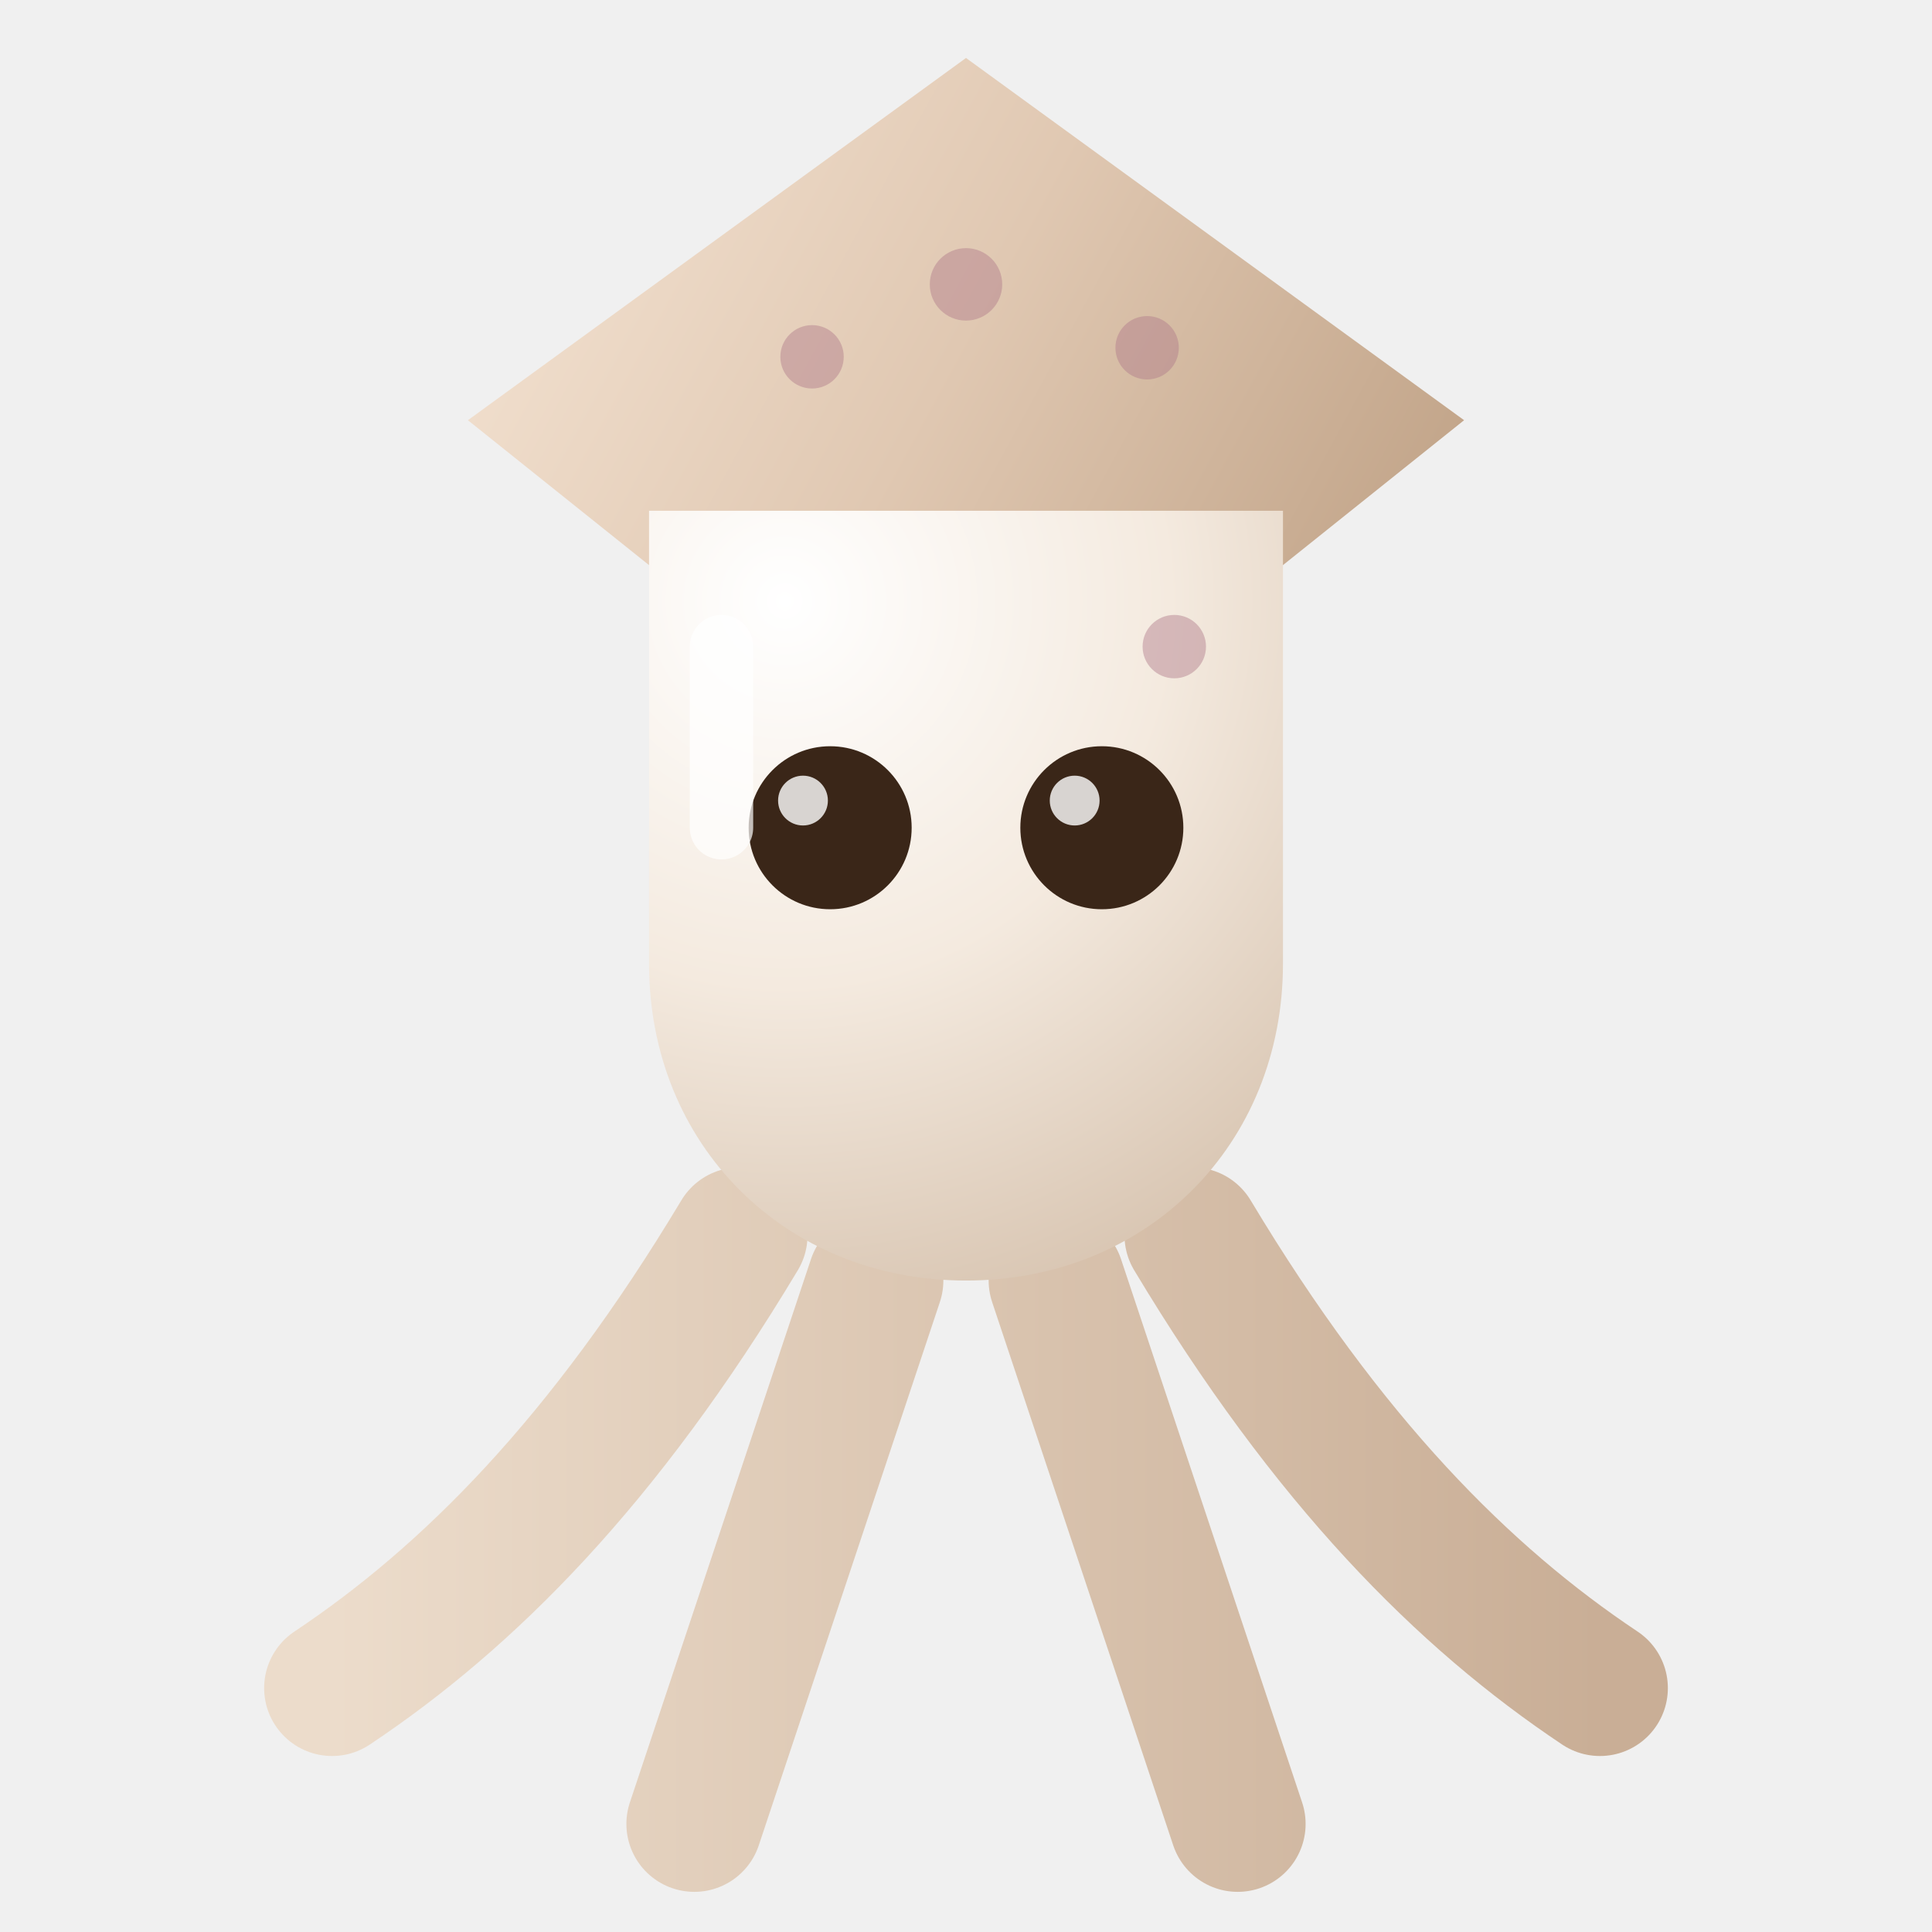
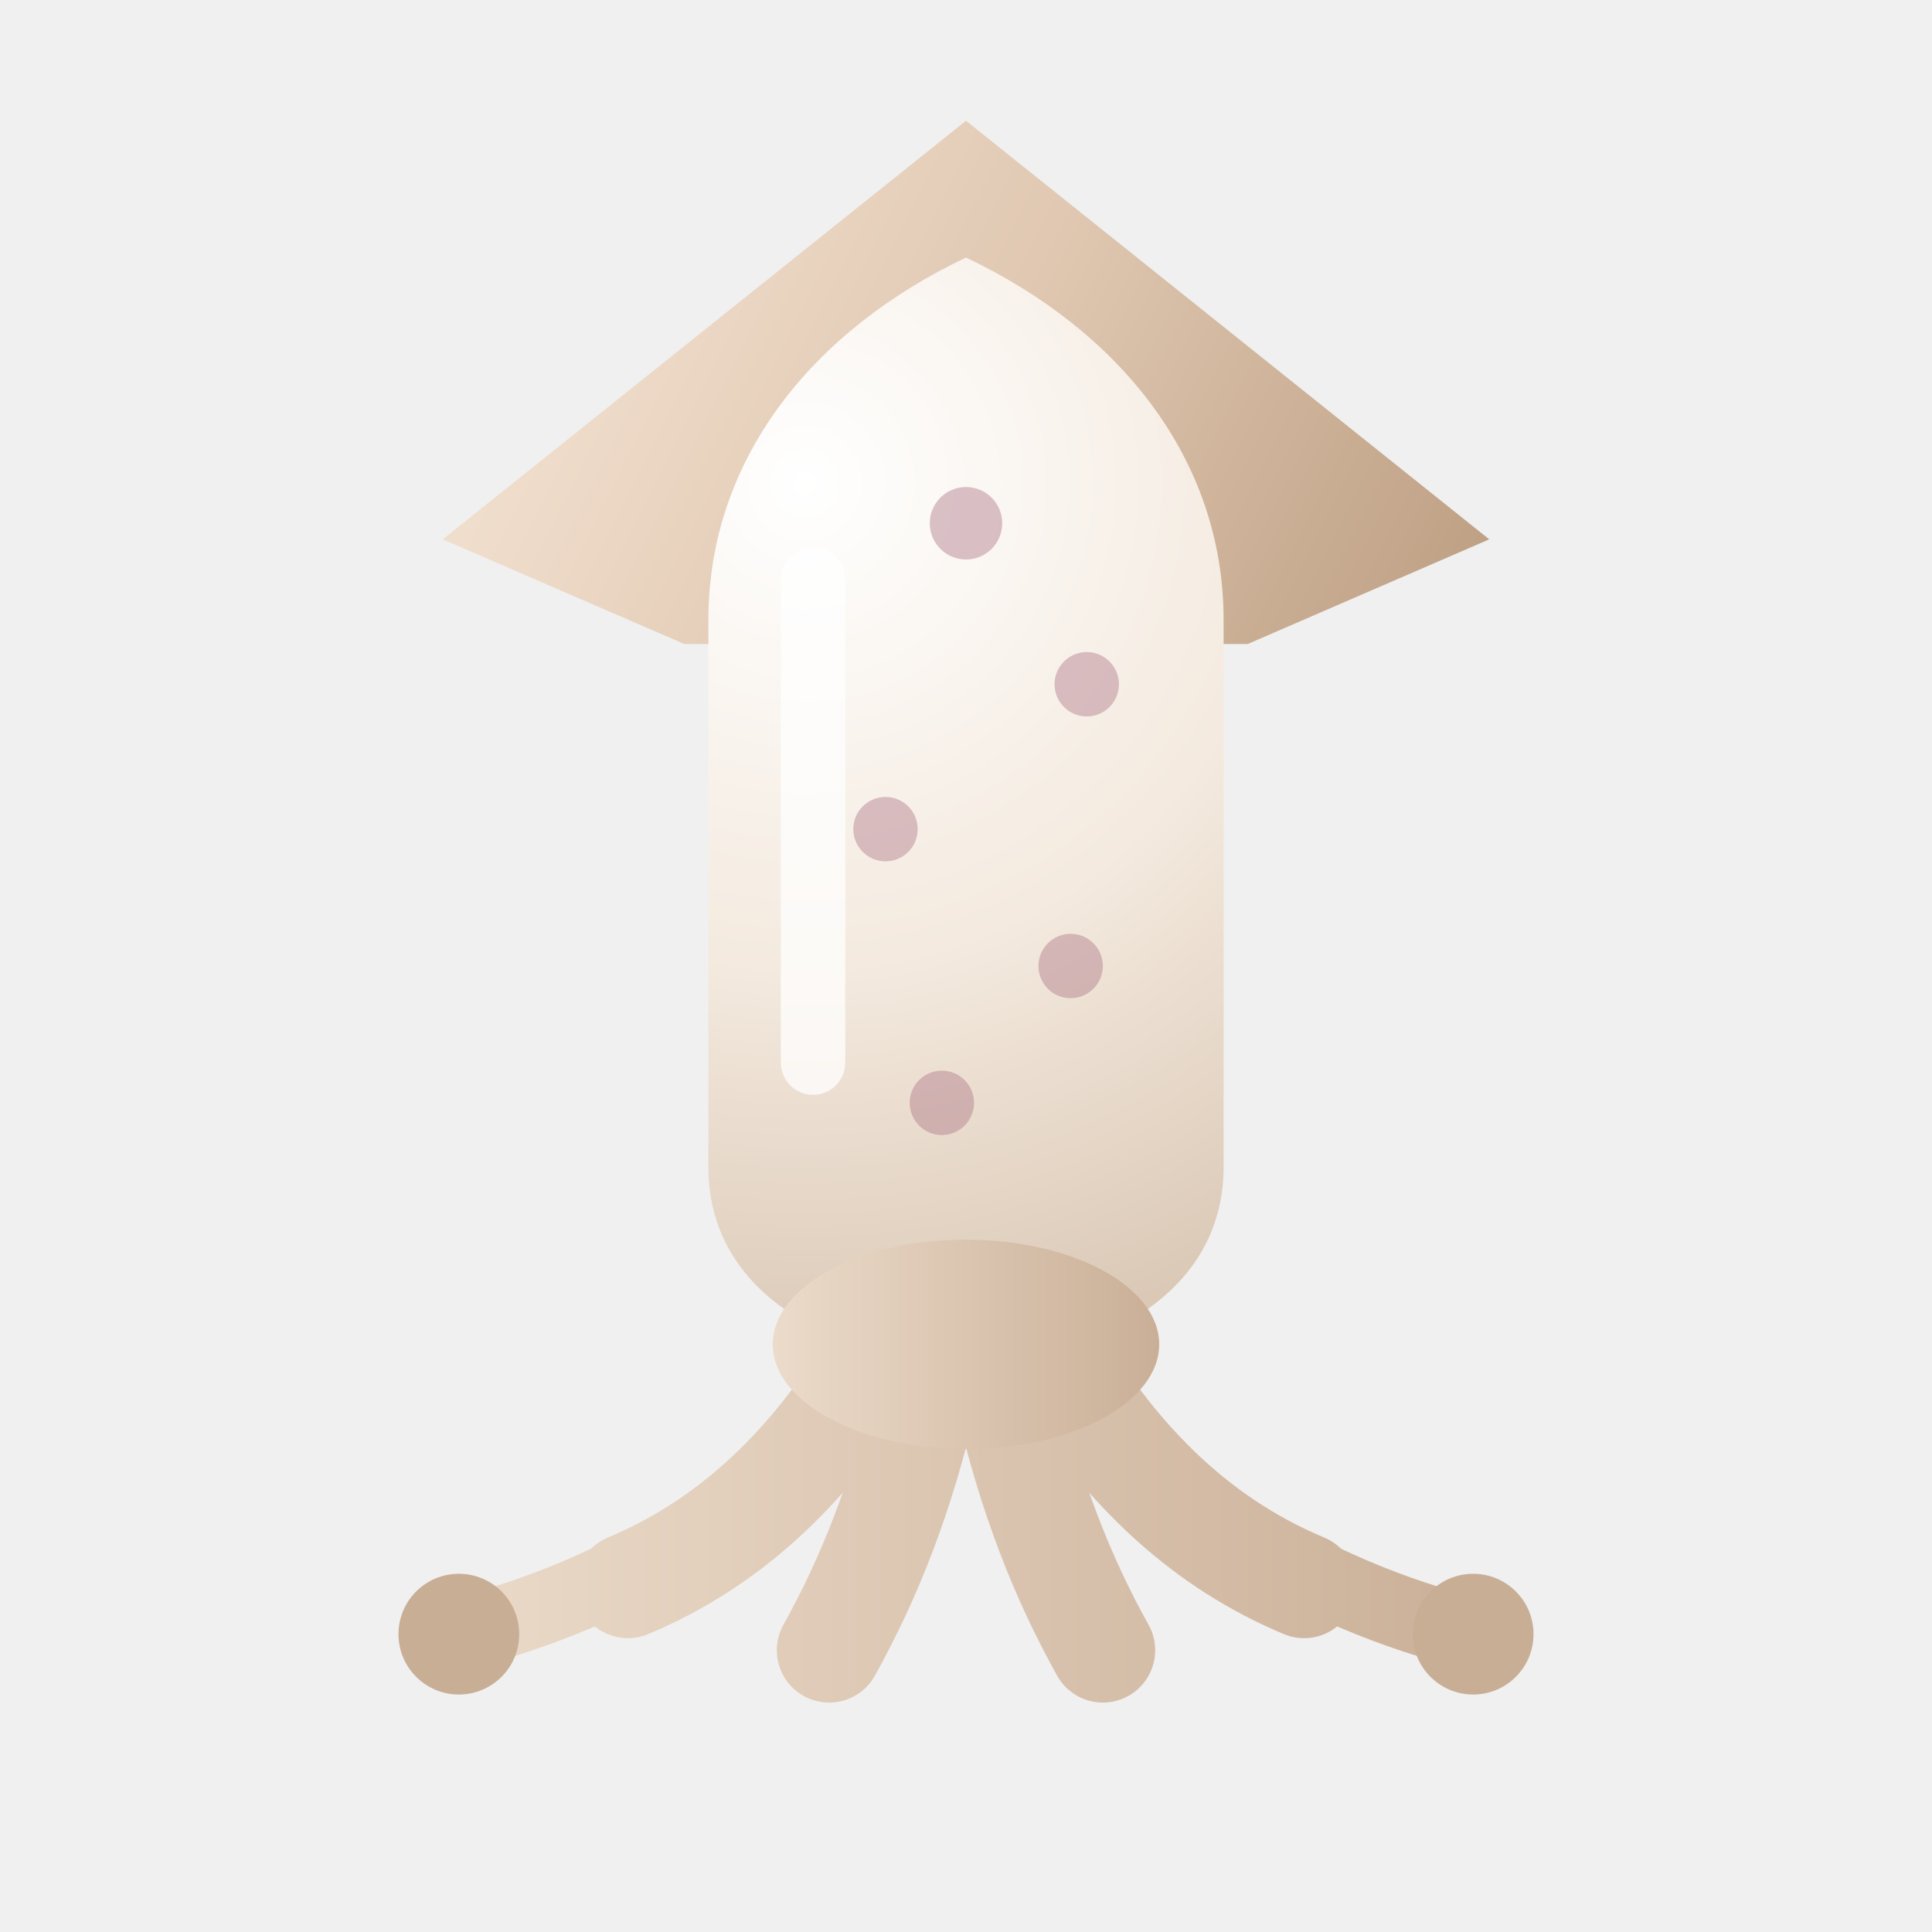
<svg xmlns="http://www.w3.org/2000/svg" width="48" height="48" viewBox="0 0 48 48" role="img" aria-label="Squid">
  <defs>
-     <linearGradient id="f" x1="13" y1="4" x2="35" y2="16" gradientUnits="userSpaceOnUse">
+     <linearGradient id="f" x1="12" y1="4" x2="36" y2="16" gradientUnits="userSpaceOnUse">
      <stop offset="0" stop-color="#f6e6d6" />
      <stop offset=".5" stop-color="#e0c8b2" />
      <stop offset="1" stop-color="#bea084" />
    </linearGradient>
-     <radialGradient id="b" cx="20" cy="16" r="17" gradientUnits="userSpaceOnUse">
+     <radialGradient id="b" cx="20" cy="12" r="24" gradientUnits="userSpaceOnUse">
      <stop offset="0" stop-color="#ffffff" />
      <stop offset=".5" stop-color="#f4eadf" />
      <stop offset="1" stop-color="#d6c2ae" />
    </radialGradient>
+     <linearGradient id="h" x1="19" y1="0" x2="29" y2="0" gradientUnits="userSpaceOnUse">
+       <stop offset="0" stop-color="#ecdccb" />
+       <stop offset="1" stop-color="#c9ae96" />
+     </linearGradient>
    <linearGradient id="t" x1="10" y1="0" x2="38" y2="0" gradientUnits="userSpaceOnUse">
      <stop offset="0" stop-color="#ecdccb" />
      <stop offset="1" stop-color="#c9ae96" />
    </linearGradient>
  </defs>
-   <g transform="translate(-3 -3.06) scale(1.125)">
-     <g stroke="url(#t)" stroke-width="3" stroke-linecap="round" fill="none">
-       <path d="M19 30c-3 5-6 8-9 10" />
-       <path d="M22 31c-2 6-3 9-4 12" />
-       <path d="M26 31c2 6 3 9 4 12" />
-       <path d="M29 30c3 5 6 8 9 10" />
-     </g>
-     <path d="M13 12 24 4l11 8-5 4H18Z" fill="url(#f)" />
-     <path d="M17 14h14v10c0 4-3 7-7 7s-7-3-7-7Z" fill="url(#b)" />
-     <g fill="#b07a8a" fill-opacity=".45">
-       <circle cx="24" cy="9" r=".8" />
-       <circle cx="28" cy="10.4" r=".7" />
-       <circle cx="20.6" cy="10.6" r=".7" />
-       <circle cx="28.6" cy="17" r=".7" />
-     </g>
-     <g fill="#3a2618">
-       <circle cx="21" cy="21" r="1.8" />
-       <circle cx="27" cy="21" r="1.8" />
-     </g>
-     <g fill="#fff" fill-opacity=".8">
-       <circle cx="20.4" cy="20.4" r=".55" />
-       <circle cx="26.4" cy="20.4" r=".55" />
-     </g>
-     <path d="M18.6 17v4" stroke="#fff" stroke-linecap="round" fill="none" stroke-opacity=".7" stroke-width="1.4" />
+   <path d="M24 3 37 13.4 31 16H17l-6-2.6Z" fill="url(#f)" />
+   <g stroke="url(#t)" stroke-linecap="round" fill="none">
+     <path d="M22 34c-3 3.4-6.6 5.6-10.6 6.6" stroke-width="1.8" />
+     <path d="M26 34c3 3.4 6.6 5.6 10.6 6.6" stroke-width="1.8" />
+     <path d="M21.6 34c-1.6 2.6-3.6 4.4-6 5.4" stroke-width="2.6" />
+     <path d="M23 34.6c-.6 2.6-1.4 4.6-2.4 6.4" stroke-width="2.6" />
+     <path d="M25 34.6c.6 2.6 1.4 4.6 2.4 6.4" stroke-width="2.6" />
+     <path d="M26.4 34c1.6 2.6 3.6 4.4 6 5.4" stroke-width="2.6" />
  </g>
+   <g fill="#c9ae96">
+     <circle cx="11.4" cy="40.6" r="1.5" />
+     <circle cx="36.6" cy="40.6" r="1.5" />
+   </g>
+   <path d="M24 6.4c3.8 1.8 6.4 5 6.4 9V29c0 1.6-.8 2.8-2 3.6H19.6c-1.2-.8-2-2-2-3.6V15.4c0-4 2.6-7.2 6.4-9Z" fill="url(#b)" />
+   <ellipse cx="24" cy="33.4" rx="4.8" ry="2.6" fill="url(#h)" />
+   <g fill="#b07a8a" fill-opacity=".45">
+     <circle cx="24" cy="13" r=".9" />
+     <circle cx="27" cy="17" r=".8" />
+     <circle cx="22" cy="20.6" r=".8" />
+     <circle cx="26.6" cy="24" r=".8" />
+     <circle cx="23.4" cy="27.4" r=".8" />
+   </g>
+   <path d="M20.2 14.4v12" stroke="#fff" stroke-linecap="round" fill="none" stroke-opacity=".75" stroke-width="1.6" />
</svg>
